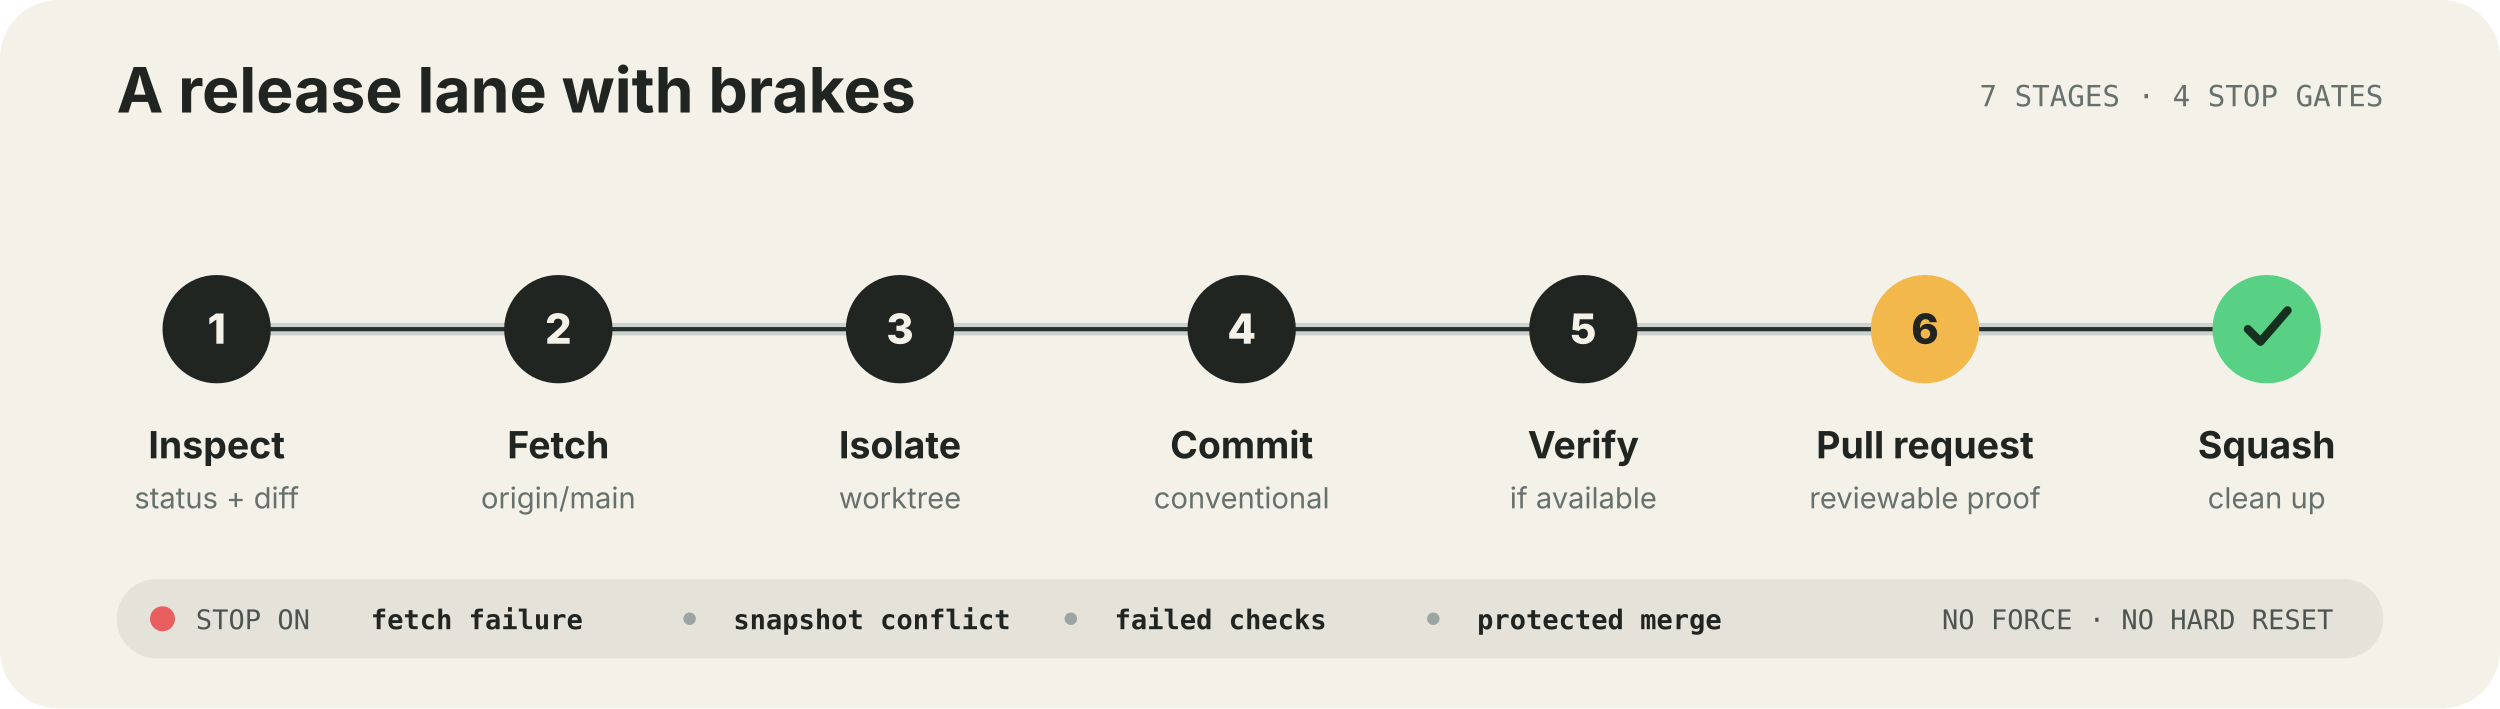
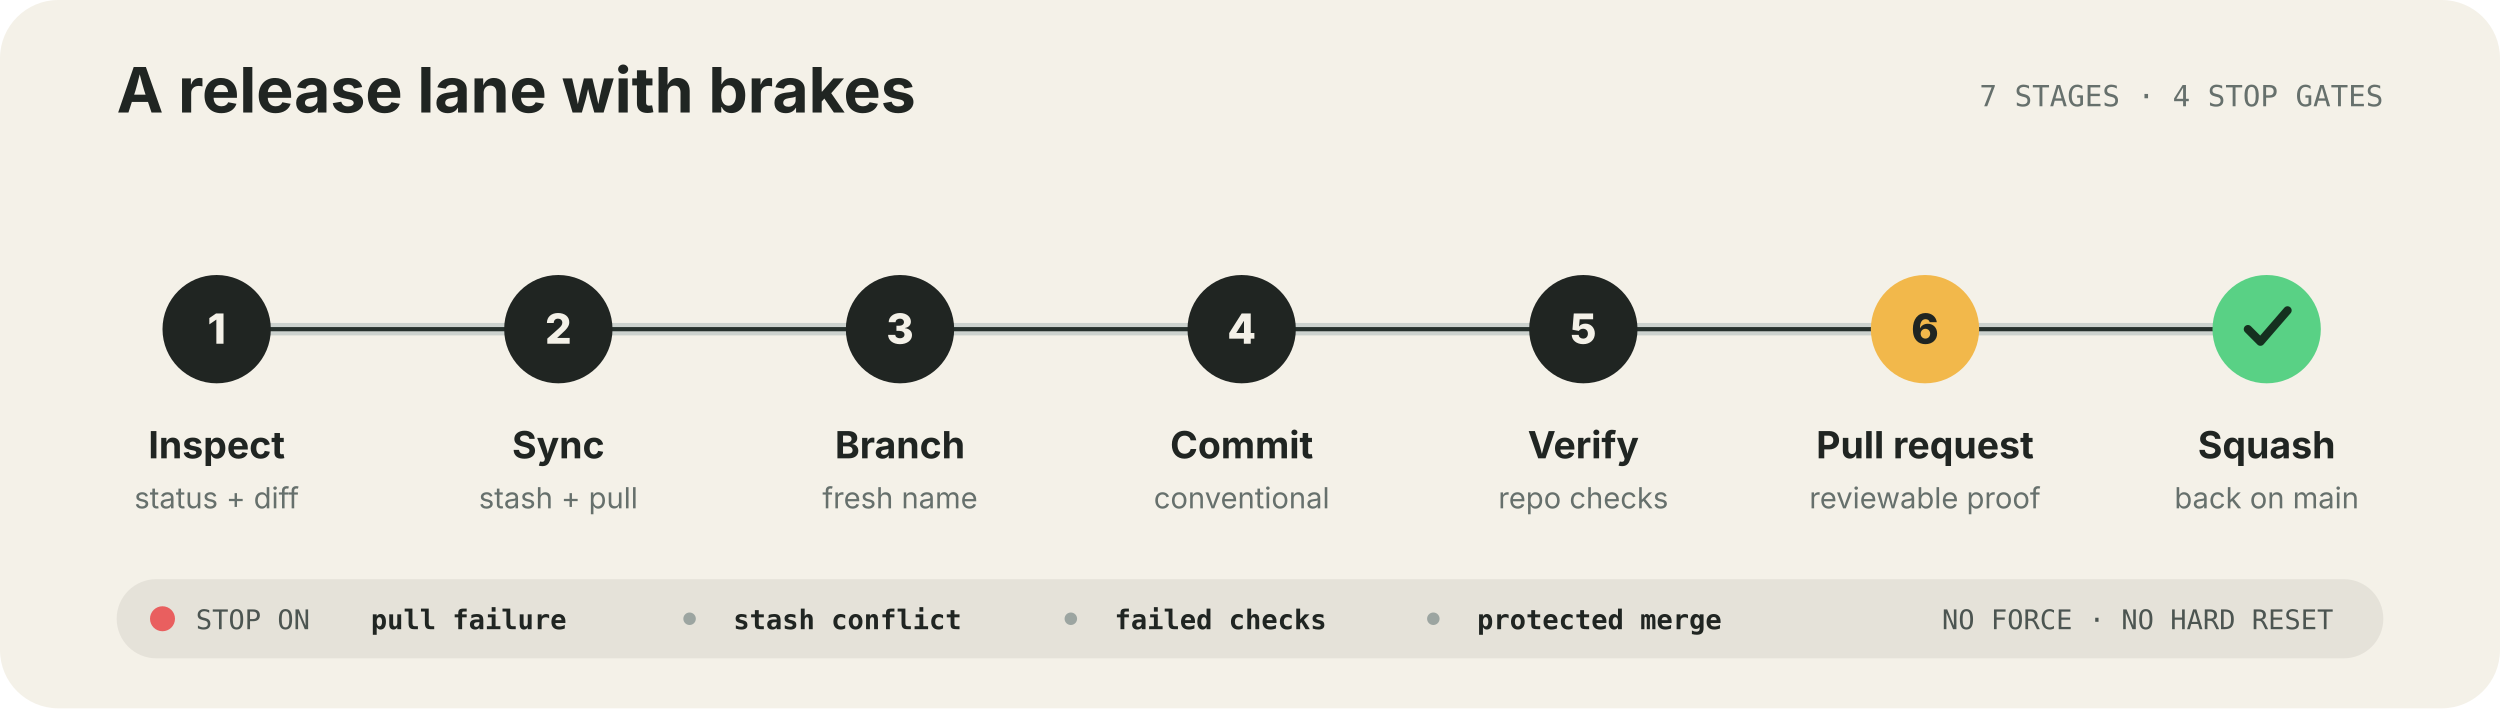
<svg xmlns="http://www.w3.org/2000/svg" width="1200" height="340" viewBox="0 0 1200 340" role="img" aria-labelledby="title desc">
  <rect width="1200" height="340" rx="28" fill="#F4F1E8" />
  <text x="56" y="54" fill="#202522" font-family="-apple-system, BlinkMacSystemFont, Segoe UI, sans-serif" font-size="30" font-weight="750">A release lane with brakes</text>
  <text x="1144" y="51" fill="#66706C" font-family="ui-monospace, SFMono-Regular, Menlo, monospace" font-size="14" text-anchor="end">7 STAGES · 4 STOP GATES</text>
  <path d="M94 158H1104" fill="none" stroke="#CCD2CE" stroke-width="6" stroke-linecap="round" />
  <path d="M94 158H1080" fill="none" stroke="#26302C" stroke-width="2" stroke-linecap="round" />
  <path d="M1092 150l16 8-16 8" fill="none" stroke="#26302C" stroke-width="2.5" stroke-linecap="round" stroke-linejoin="round" />
  <g font-family="-apple-system, BlinkMacSystemFont, Segoe UI, sans-serif" text-anchor="middle">
    <g transform="translate(104 158)">
      <circle r="26" fill="#202522" />
      <text y="7" fill="#F4F1E8" font-size="20" font-weight="800">1</text>
      <text y="62" fill="#202522" font-size="18" font-weight="750">Inspect</text>
      <text y="86" fill="#66706C" font-size="14">status + diff</text>
    </g>
    <g transform="translate(268 158)">
      <circle r="26" fill="#202522" />
      <text y="7" fill="#F4F1E8" font-size="20" font-weight="800">2</text>
-       <text y="62" fill="#202522" font-size="18" font-weight="750">Fetch</text>
-       <text y="86" fill="#66706C" font-size="14">origin/main</text>
+       <text y="62" fill="#202522" font-size="18" font-weight="750">Sync</text>
+       <text y="86" fill="#66706C" font-size="14">stash + pull</text>
    </g>
    <g transform="translate(432 158)">
      <circle r="26" fill="#202522" />
      <text y="7" fill="#F4F1E8" font-size="20" font-weight="800">3</text>
-       <text y="62" fill="#202522" font-size="18" font-weight="750">Isolate</text>
-       <text y="86" fill="#66706C" font-size="14">worktree</text>
+       <text y="62" fill="#202522" font-size="18" font-weight="750">Branch</text>
+       <text y="86" fill="#66706C" font-size="14">fresh name</text>
    </g>
    <g transform="translate(596 158)">
      <circle r="26" fill="#202522" />
      <text y="7" fill="#F4F1E8" font-size="20" font-weight="800">4</text>
      <text y="62" fill="#202522" font-size="18" font-weight="750">Commit</text>
      <text y="86" fill="#66706C" font-size="14">conventional</text>
    </g>
    <g transform="translate(760 158)">
      <circle r="26" fill="#202522" />
      <text y="7" fill="#F4F1E8" font-size="20" font-weight="800">5</text>
      <text y="62" fill="#202522" font-size="18" font-weight="750">Verify</text>
-       <text y="86" fill="#66706C" font-size="14">if available</text>
+       <text y="86" fill="#66706C" font-size="14">repo checks</text>
    </g>
    <g transform="translate(924 158)">
      <circle r="26" fill="#F2B84B" />
      <text y="7" fill="#202522" font-size="20" font-weight="800">6</text>
      <text y="62" fill="#202522" font-size="18" font-weight="750">Pull request</text>
      <text y="86" fill="#66706C" font-size="14">reviewable proof</text>
    </g>
    <g transform="translate(1088 158)">
      <circle r="26" fill="#59D185" />
      <path d="M-9 0l6 6 13-15" fill="none" stroke="#15301F" stroke-width="4" stroke-linecap="round" stroke-linejoin="round" />
      <text y="62" fill="#202522" font-size="18" font-weight="750">Squash</text>
-       <text y="86" fill="#66706C" font-size="14">clean up</text>
+       <text y="86" fill="#66706C" font-size="14">back on main</text>
    </g>
  </g>
  <g transform="translate(56 278)" font-family="ui-monospace, SFMono-Regular, Menlo, monospace" font-size="13">
    <rect width="1088" height="38" rx="19" fill="#E5E2D9" />
    <circle cx="22" cy="19" r="6" fill="#E95F5F" />
    <text x="38" y="24" fill="#4C5551">STOP ON</text>
-     <text x="122" y="24" fill="#202522" font-weight="700">fetch failure</text>
+     <text x="122" y="24" fill="#202522" font-weight="700">pull failure</text>
    <circle cx="275" cy="19" r="3" fill="#9CA5A1" />
-     <text x="296" y="24" fill="#202522" font-weight="700">snapshot conflict</text>
+     <text x="296" y="24" fill="#202522" font-weight="700">stash conflict</text>
    <circle cx="458" cy="19" r="3" fill="#9CA5A1" />
    <text x="479" y="24" fill="#202522" font-weight="700">failed checks</text>
    <circle cx="632" cy="19" r="3" fill="#9CA5A1" />
    <text x="653" y="24" fill="#202522" font-weight="700">protected merge</text>
    <text x="1064" y="24" fill="#4C5551" text-anchor="end">NO FORCE · NO HARD RESET</text>
  </g>
</svg>
